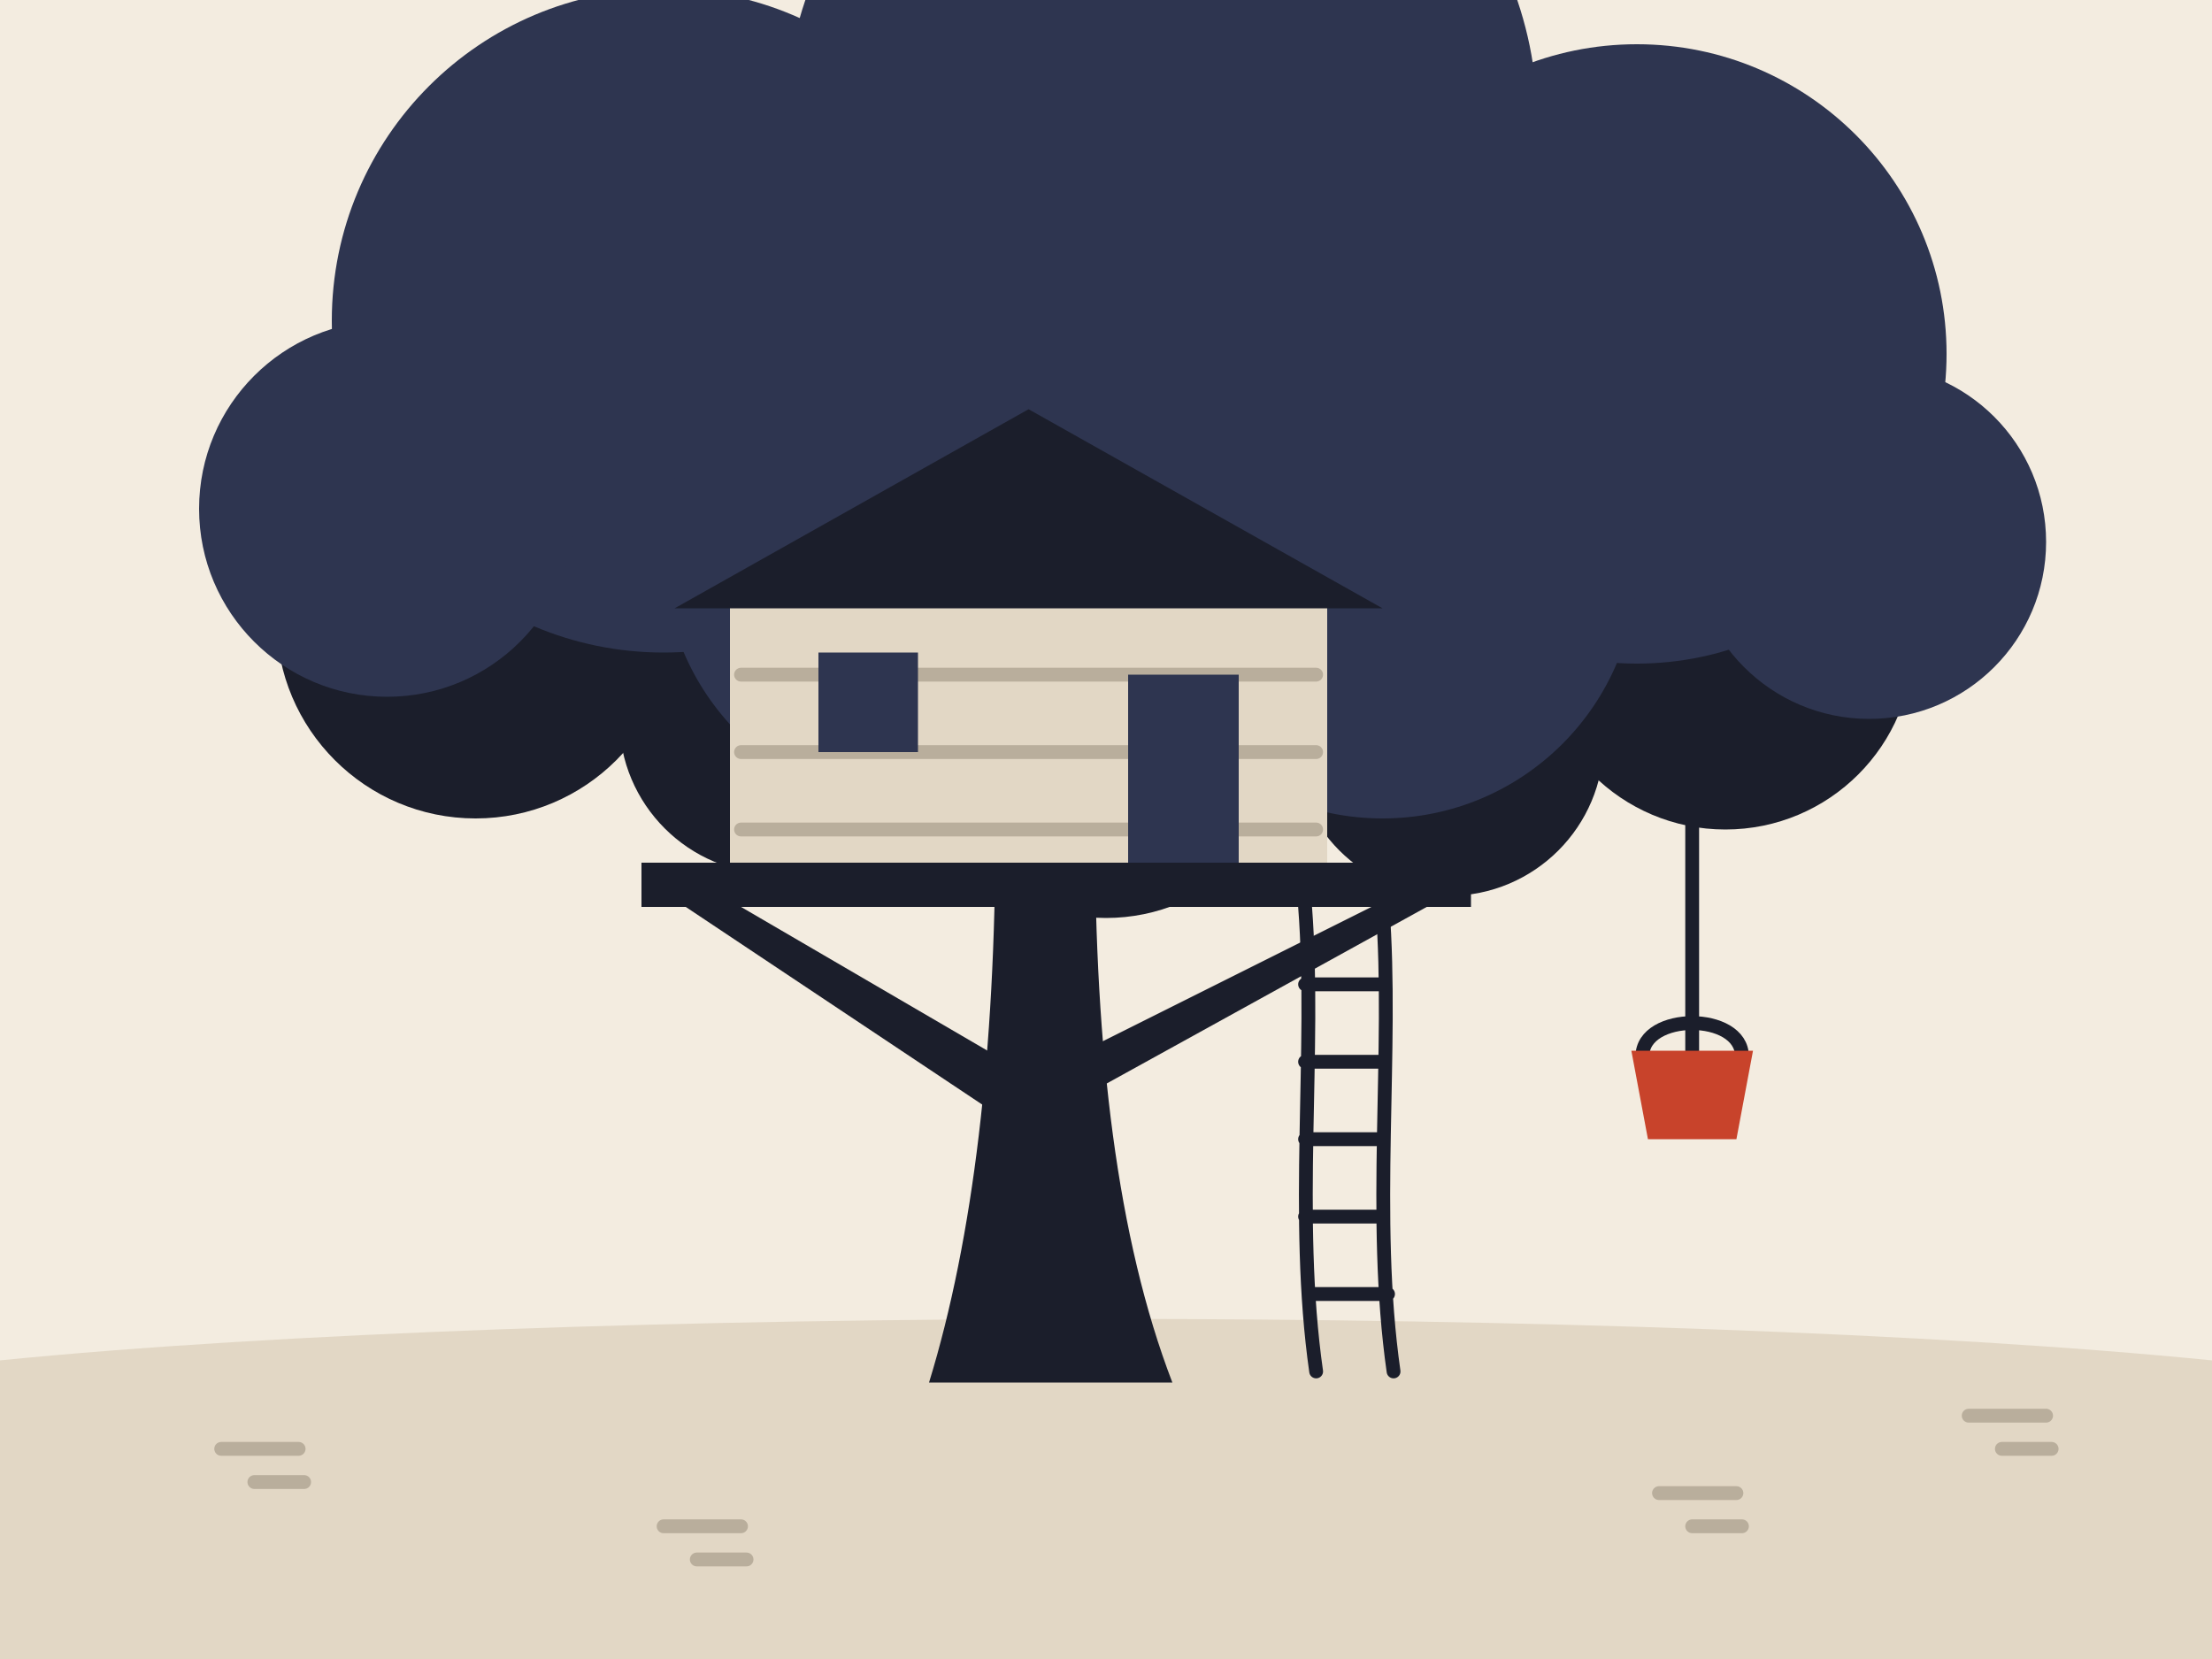
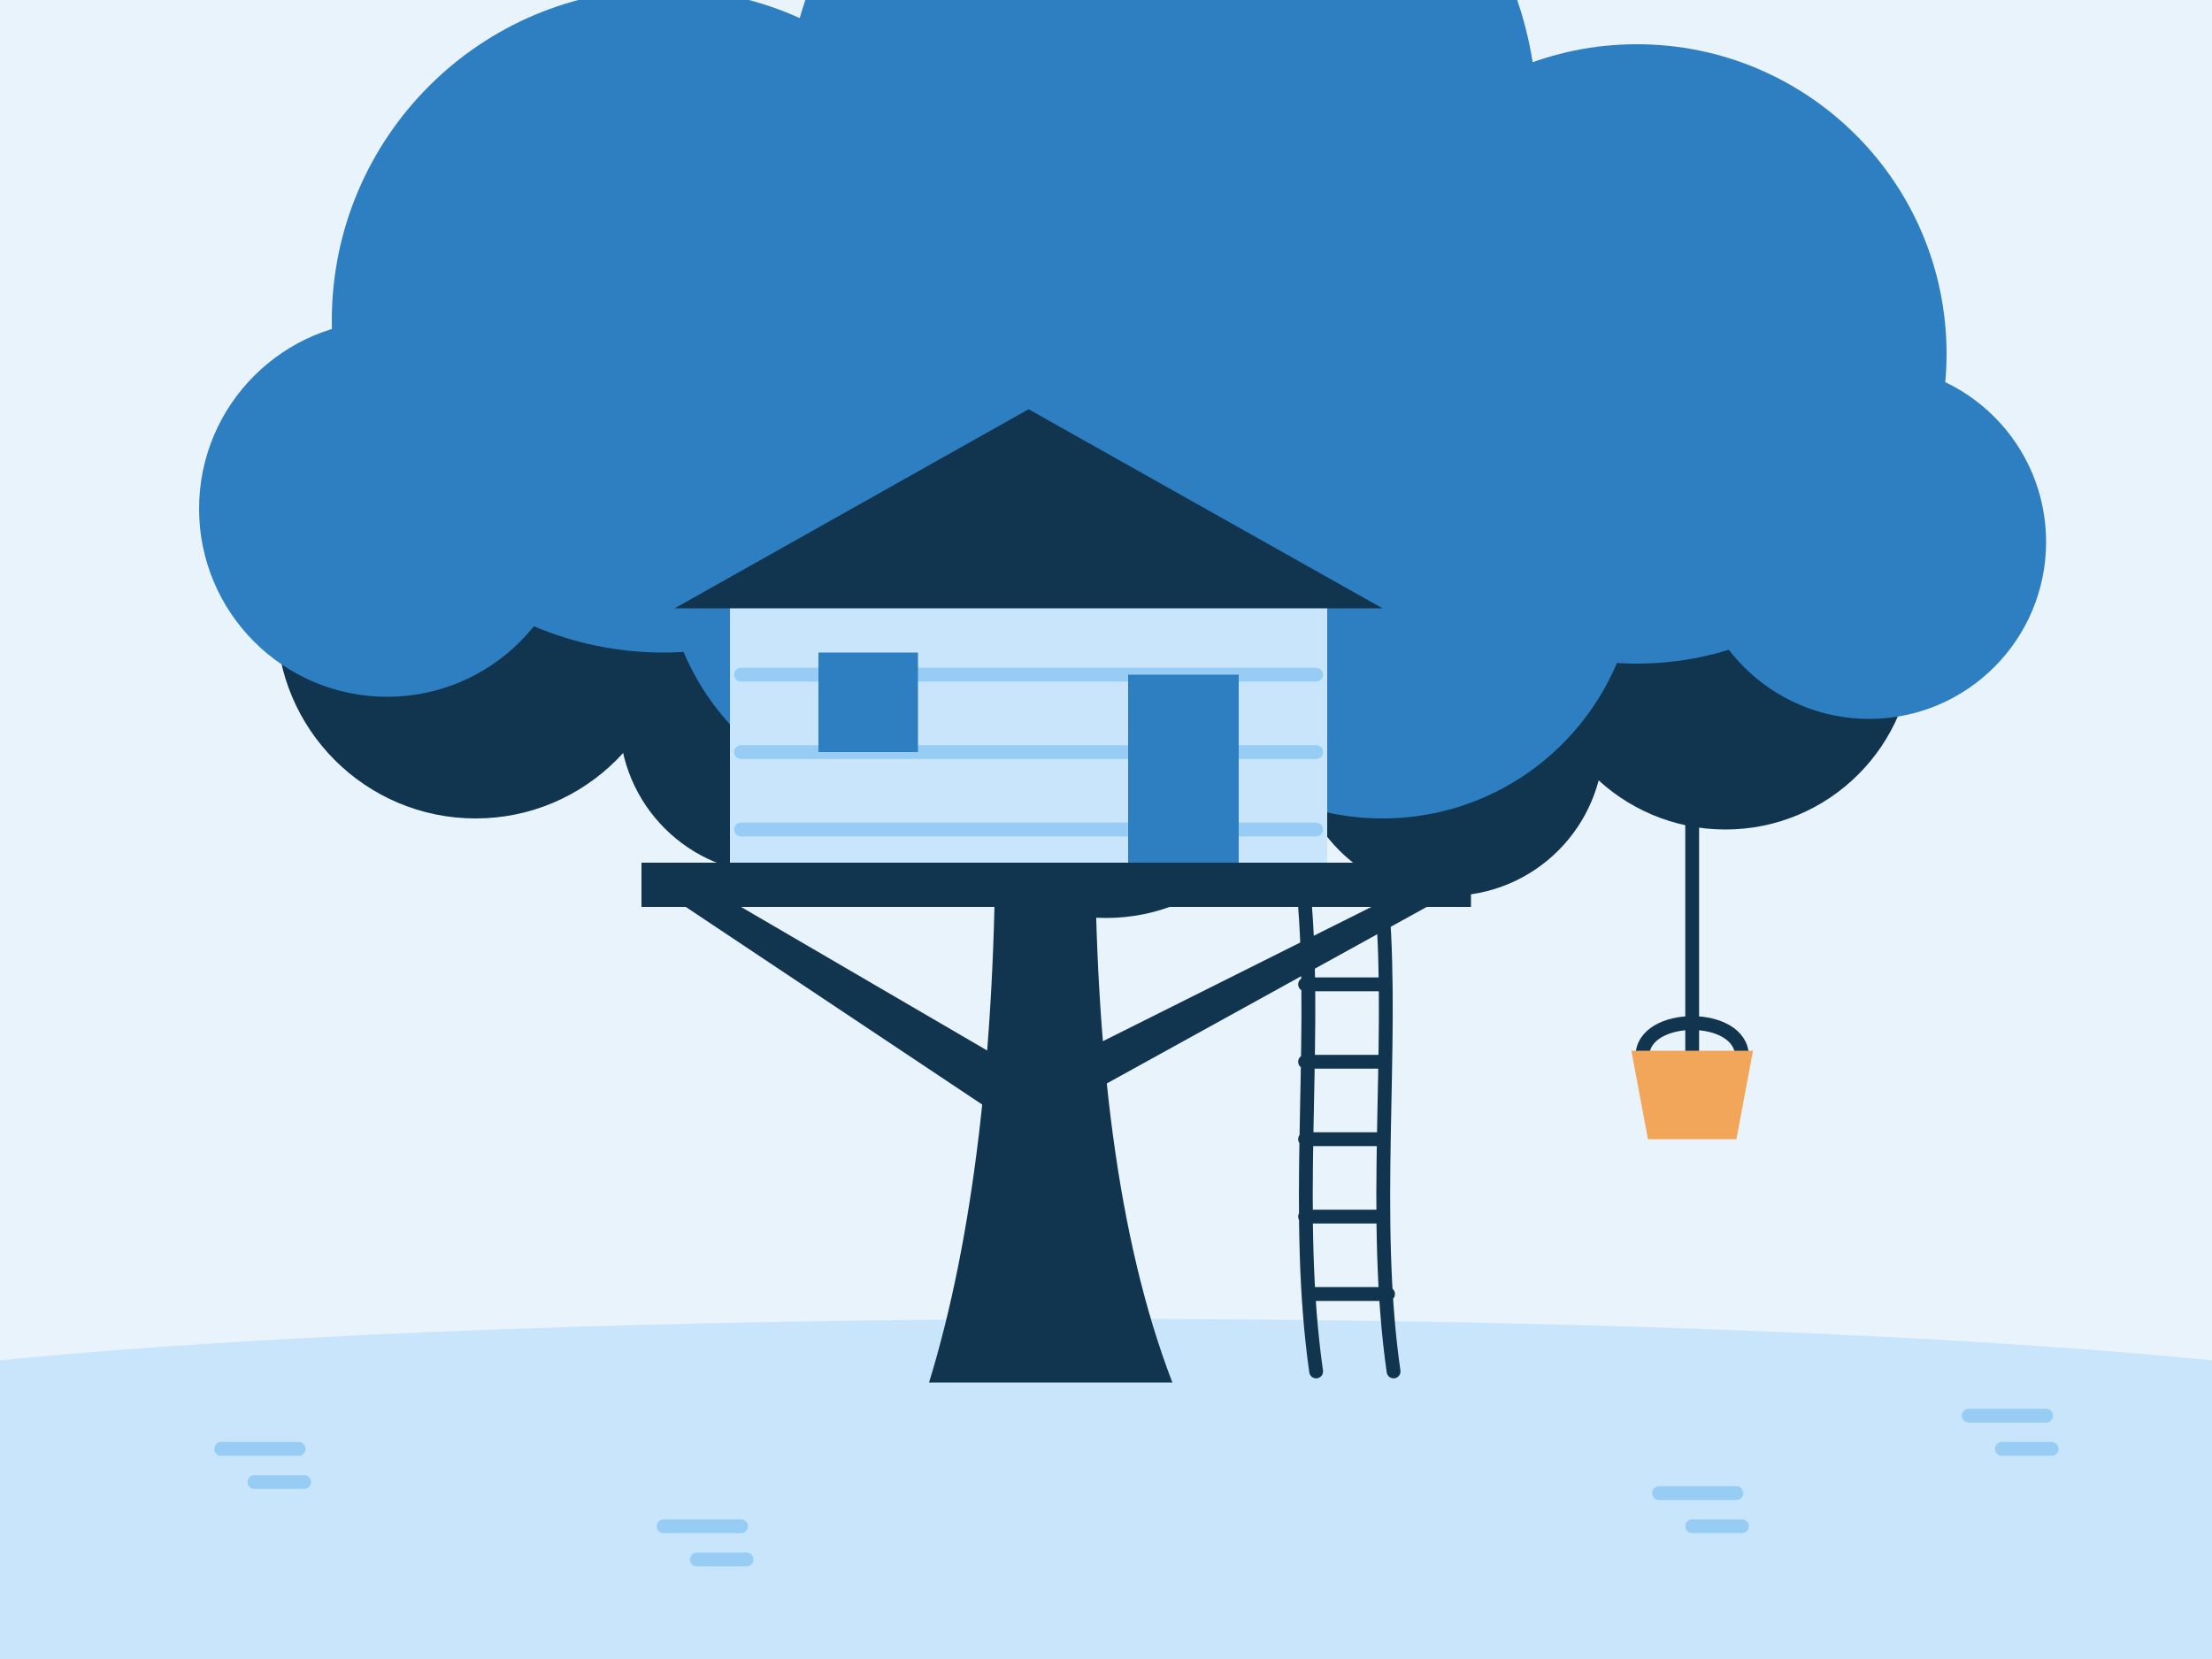
<svg xmlns="http://www.w3.org/2000/svg" viewBox="0 0 400 300" preserveAspectRatio="xMidYMid slice">
-   <rect width="400" height="300" fill="#F3ECE0" />
-   <path d="M0 246C100 236 300 236 400 246V300H0Z" fill="#E2D7C5" />
-   <circle cx="86" cy="112" r="36" fill="#1B1E2B" />
-   <circle cx="312" cy="116" r="34" fill="#1B1E2B" />
-   <circle cx="200" cy="132" r="34" fill="#1B1E2B" />
-   <circle cx="140" cy="130" r="28" fill="#1B1E2B" />
-   <circle cx="262" cy="134" r="28" fill="#1B1E2B" />
-   <circle cx="120" cy="58" r="60" fill="#2E3550" />
-   <circle cx="210" cy="22" r="68" fill="#2E3550" />
-   <circle cx="296" cy="64" r="56" fill="#2E3550" />
-   <circle cx="166" cy="100" r="46" fill="#2E3550" />
-   <circle cx="250" cy="102" r="46" fill="#2E3550" />
-   <circle cx="70" cy="92" r="34" fill="#2E3550" />
-   <circle cx="338" cy="98" r="32" fill="#2E3550" />
-   <circle cx="206" cy="88" r="40" fill="#2E3550" />
-   <path d="M168 250C176 224 180 190 180 150L178 120H200L198 150C198 190 202 224 212 250Z" fill="#1B1E2B" />
-   <path d="M178 200L124 164H134L182 192ZM200 196L258 164H248L196 190Z" fill="#1B1E2B" />
-   <rect x="116" y="156" width="150" height="8" fill="#1B1E2B" />
-   <rect x="132" y="108" width="108" height="48" fill="#E2D7C5" />
-   <path d="M134 122H238M134 136H238M134 150H238" fill="none" stroke="#B9AE9C" stroke-width="2.5" stroke-linecap="round" stroke-linejoin="round" />
-   <path d="M122 110L186 74L250 110Z" fill="#1B1E2B" />
-   <rect x="148" y="118" width="18" height="18" fill="#2E3550" />
-   <rect x="204" y="122" width="20" height="34" fill="#2E3550" />
-   <path d="M236 164C238 190 234 220 238 248M250 164C252 190 248 220 252 248M236 178h14M236 192h14M236 206h14M236 220h14M237 234h14" fill="none" stroke="#1B1E2B" stroke-width="2.5" stroke-linecap="round" stroke-linejoin="round" />
-   <path d="M306 146V190M297 191C297 183 315 183 315 191" fill="none" stroke="#1B1E2B" stroke-width="2.5" stroke-linecap="round" stroke-linejoin="round" />
-   <path d="M295 190H317L314 206H298Z" fill="#C8432B" />
-   <path d="M40 262h14M46 268h9M120 276h14M126 282h9M300 270h14M306 276h9M356 256h14M362 262h9" fill="none" stroke="#B9AE9C" stroke-width="2.5" stroke-linecap="round" stroke-linejoin="round" />
+   <rect width="400" height="300" fill="#E9F3FB" />
+   <path d="M0 246C100 236 300 236 400 246V300H0Z" fill="#C9E5FB" />
+   <circle cx="86" cy="112" r="36" fill="#12354F" />
+   <circle cx="312" cy="116" r="34" fill="#12354F" />
+   <circle cx="200" cy="132" r="34" fill="#12354F" />
+   <circle cx="140" cy="130" r="28" fill="#12354F" />
+   <circle cx="262" cy="134" r="28" fill="#12354F" />
+   <circle cx="120" cy="58" r="60" fill="#2E7FC2" />
+   <circle cx="210" cy="22" r="68" fill="#2E7FC2" />
+   <circle cx="296" cy="64" r="56" fill="#2E7FC2" />
+   <circle cx="166" cy="100" r="46" fill="#2E7FC2" />
+   <circle cx="250" cy="102" r="46" fill="#2E7FC2" />
+   <circle cx="70" cy="92" r="34" fill="#2E7FC2" />
+   <circle cx="338" cy="98" r="32" fill="#2E7FC2" />
+   <circle cx="206" cy="88" r="40" fill="#2E7FC2" />
+   <path d="M168 250C176 224 180 190 180 150L178 120H200L198 150C198 190 202 224 212 250Z" fill="#12354F" />
+   <path d="M178 200L124 164H134L182 192ZM200 196L258 164H248L196 190Z" fill="#12354F" />
+   <rect x="116" y="156" width="150" height="8" fill="#12354F" />
+   <rect x="132" y="108" width="108" height="48" fill="#C9E5FB" />
+   <path d="M134 122H238M134 136H238M134 150H238" fill="none" stroke="#97CDF4" stroke-width="2.5" stroke-linecap="round" stroke-linejoin="round" />
+   <path d="M122 110L186 74L250 110Z" fill="#12354F" />
+   <rect x="148" y="118" width="18" height="18" fill="#2E7FC2" />
+   <rect x="204" y="122" width="20" height="34" fill="#2E7FC2" />
+   <path d="M236 164C238 190 234 220 238 248M250 164C252 190 248 220 252 248M236 178h14M236 192h14M236 206h14M236 220h14M237 234h14" fill="none" stroke="#12354F" stroke-width="2.5" stroke-linecap="round" stroke-linejoin="round" />
+   <path d="M306 146V190M297 191C297 183 315 183 315 191" fill="none" stroke="#12354F" stroke-width="2.5" stroke-linecap="round" stroke-linejoin="round" />
+   <path d="M295 190H317L314 206H298Z" fill="#F2A65A" />
+   <path d="M40 262h14M46 268h9M120 276h14M126 282h9M300 270h14M306 276h9M356 256h14M362 262h9" fill="none" stroke="#97CDF4" stroke-width="2.5" stroke-linecap="round" stroke-linejoin="round" />
</svg>
